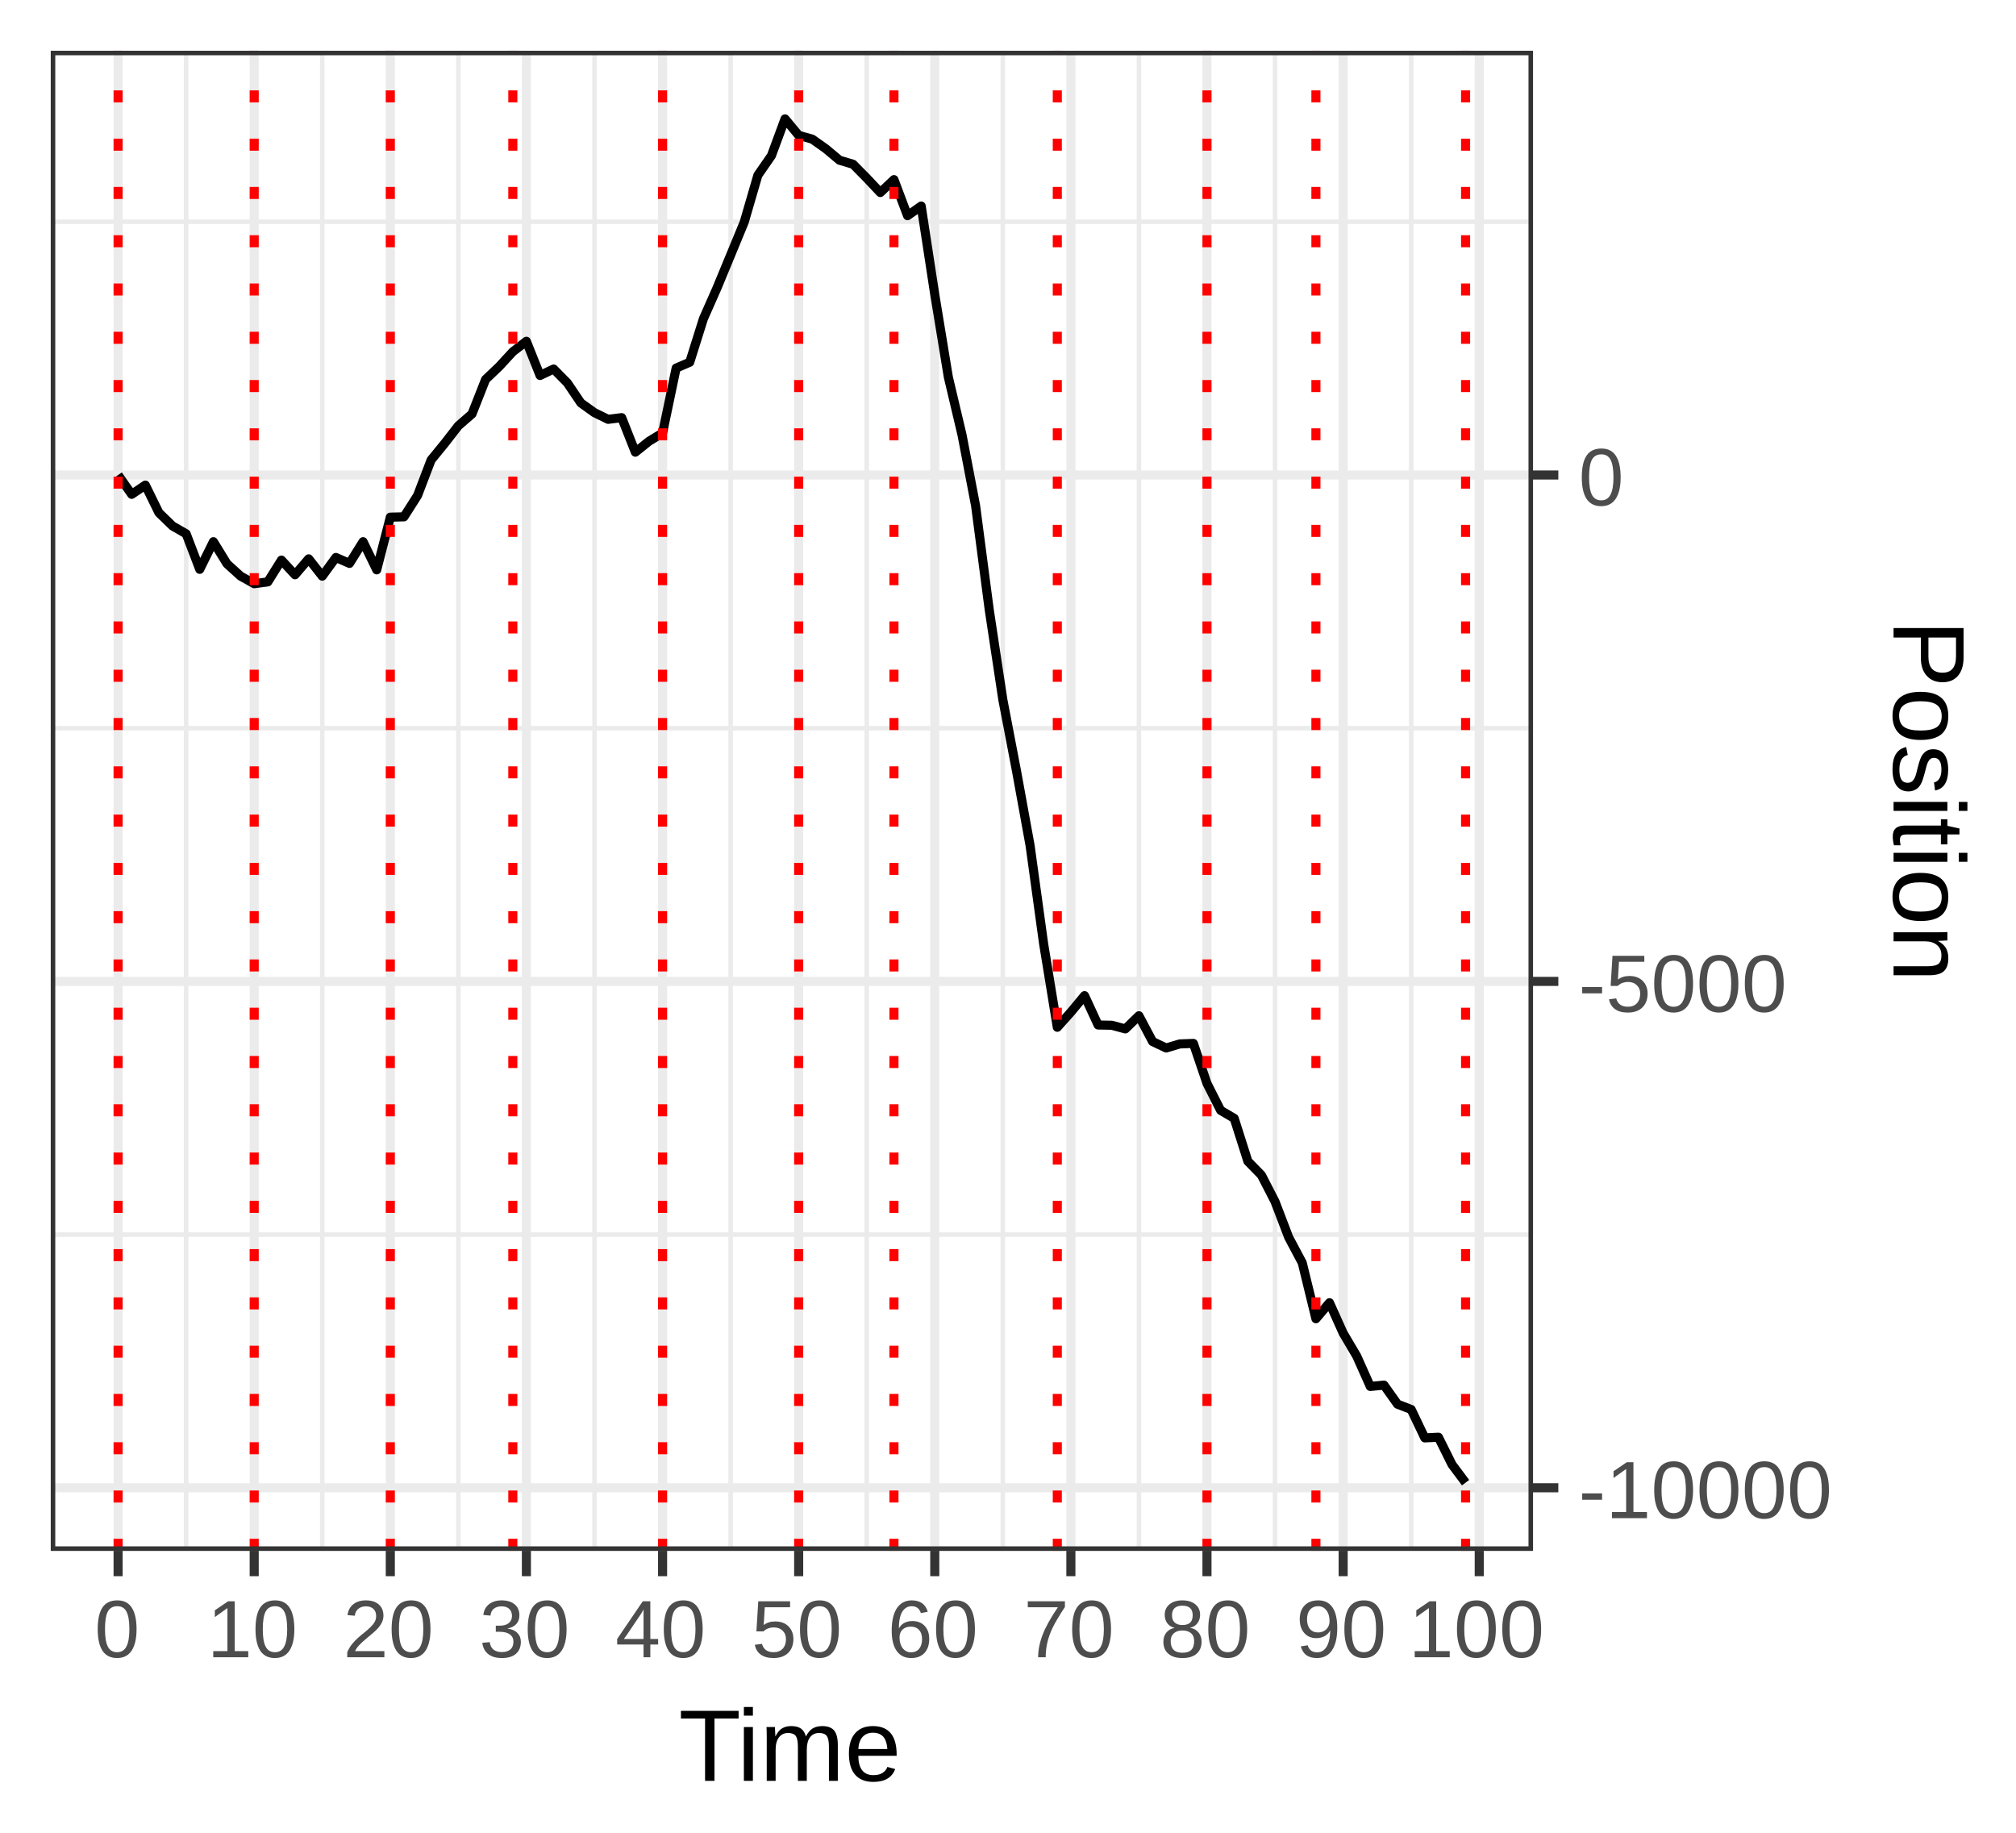
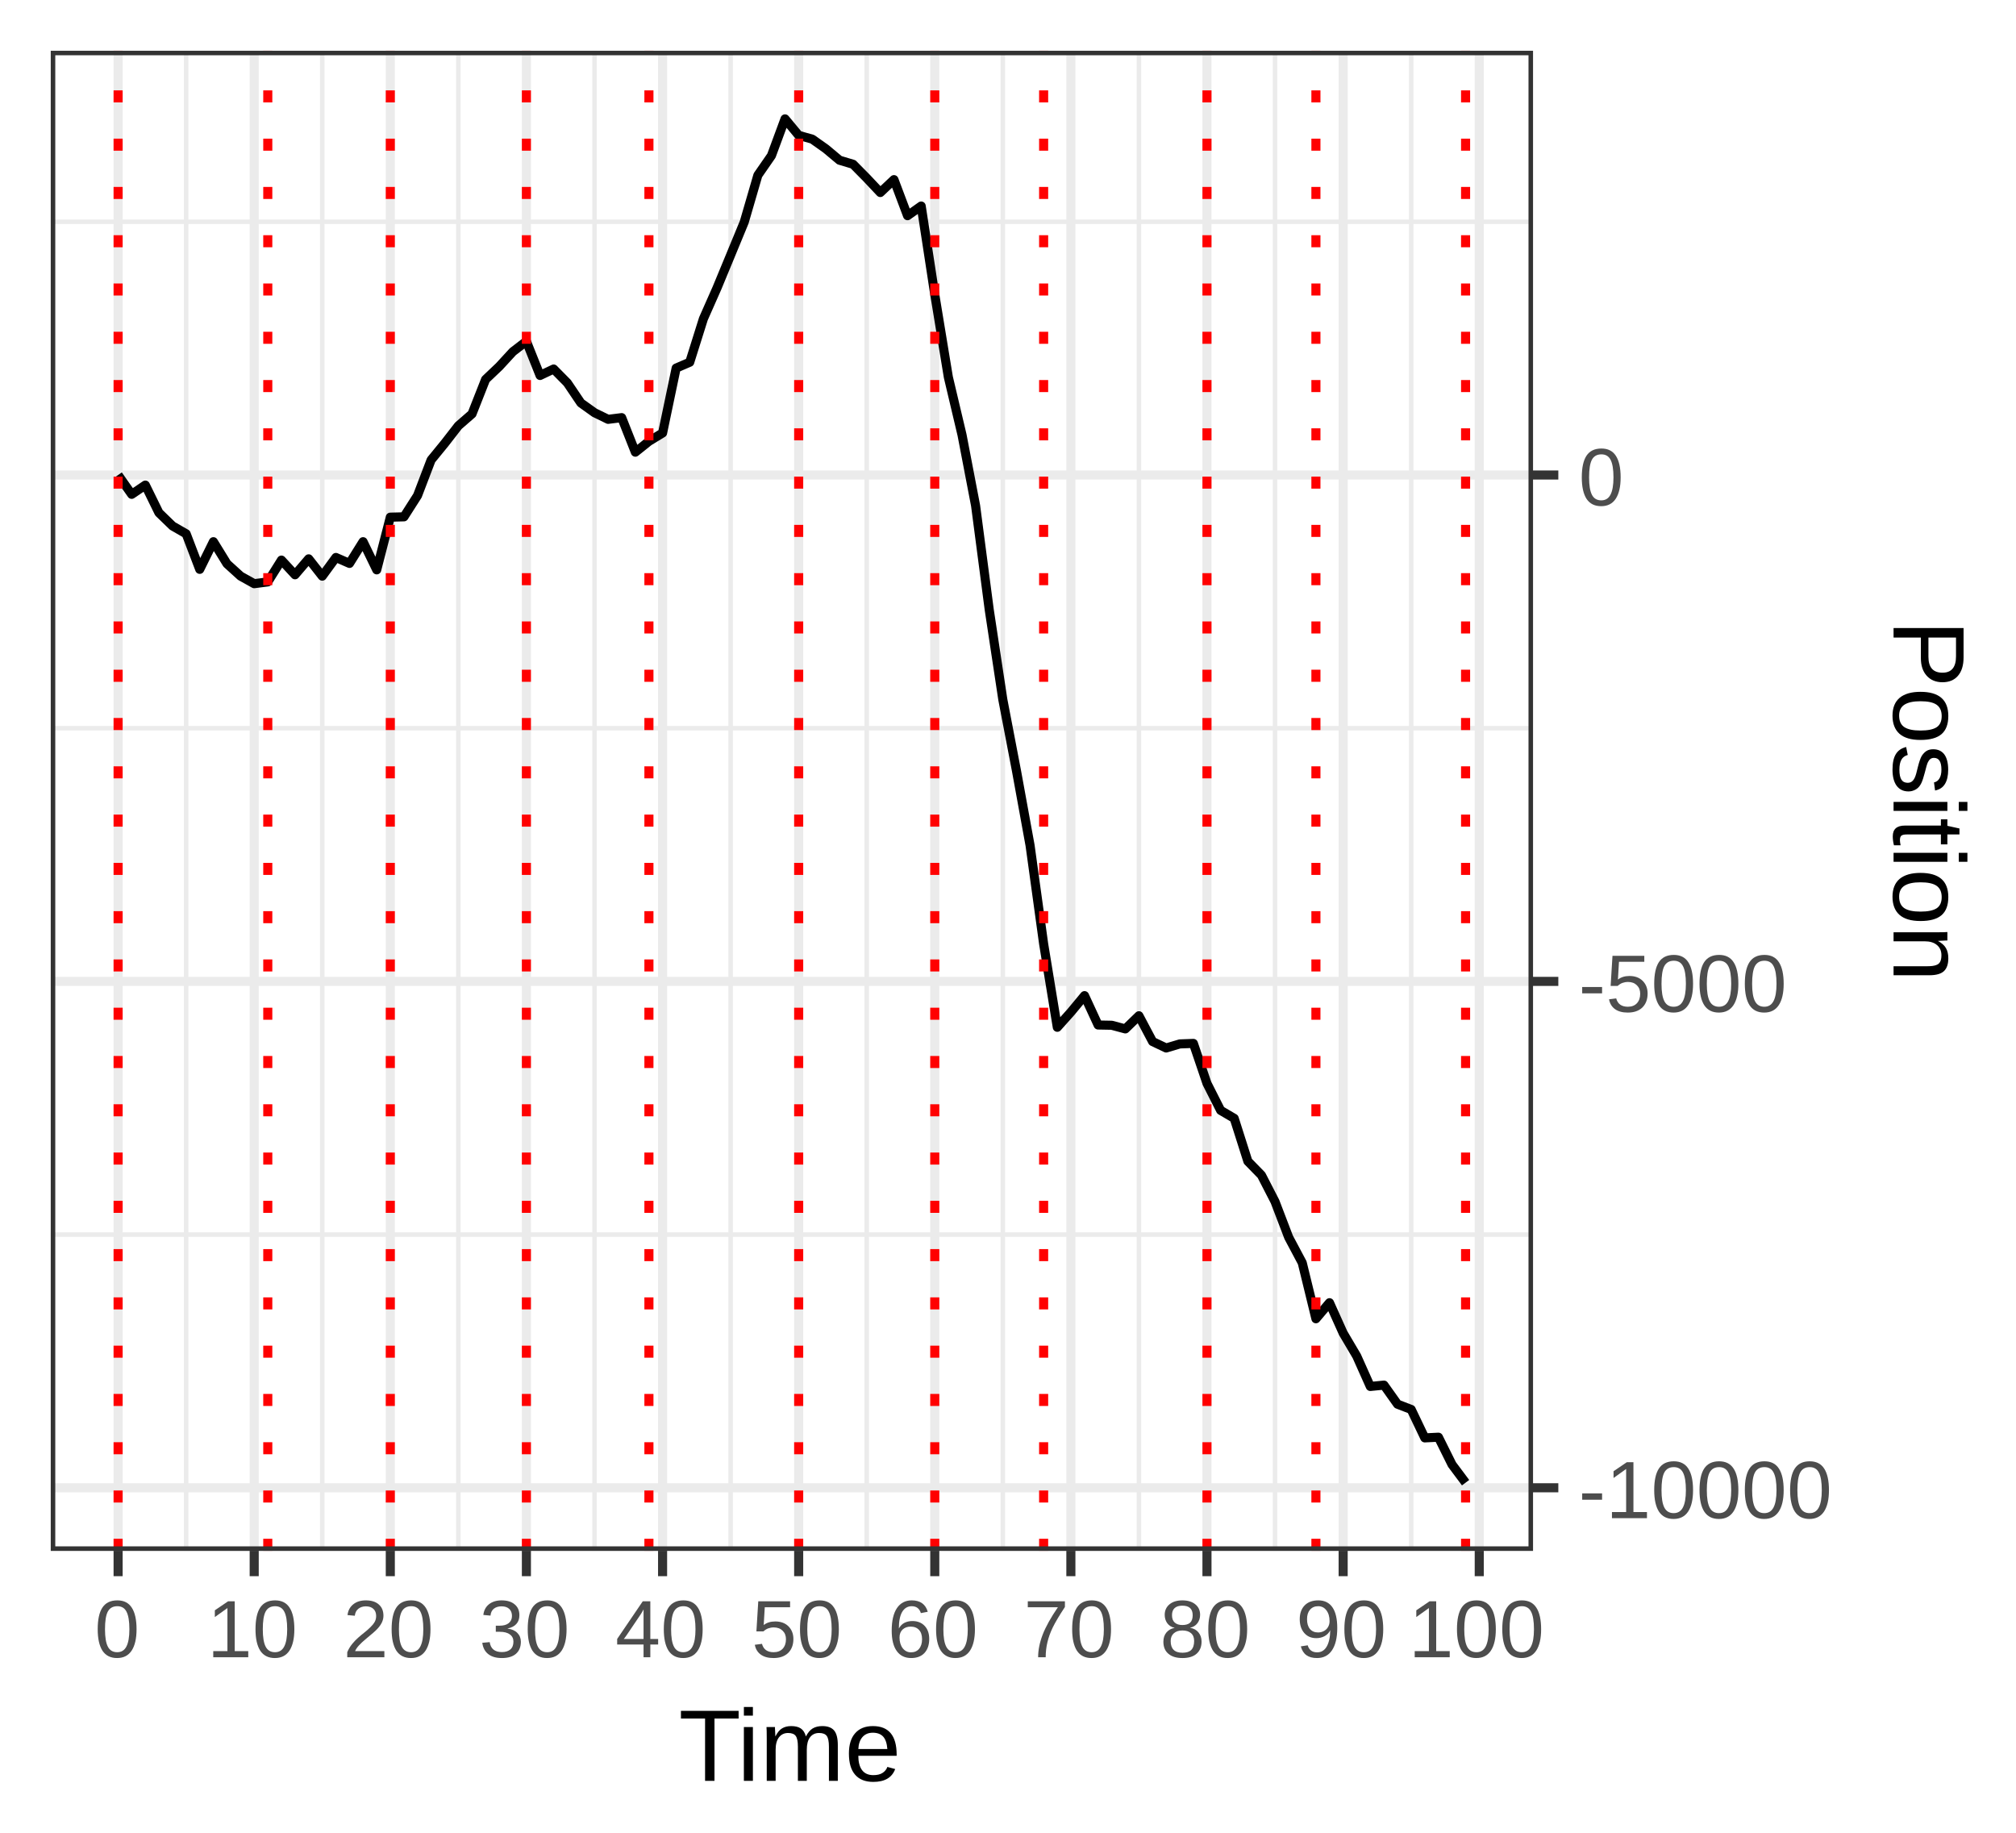
<svg xmlns="http://www.w3.org/2000/svg" viewBox="0 0 237.60 216.00">
  <defs>
    <style type="text/css">
    line, polyline, path, rect, circle {
      fill: none;
      stroke: #000000;
      stroke-linecap: round;
      stroke-linejoin: round;
      stroke-miterlimit: 10.00;
    }
  </style>
  </defs>
  <rect width="100%" height="100%" style="stroke: none; fill: #FFFFFF;" />
  <rect x="0.00" y="0.00" width="237.60" height="216.00" style="stroke-width: 1.07; stroke: #FFFFFF; fill: #FFFFFF;" />
  <defs>
    <clipPath id="cpNS45Nzc1OHwxODAuNjc0fDE4Mi43NzR8NS45Nzc1OA==">
      <rect x="5.98" y="5.98" width="174.70" height="176.80" />
    </clipPath>
  </defs>
  <rect x="5.98" y="5.98" width="174.70" height="176.80" style="stroke-width: 1.07; stroke: none; fill: #FFFFFF;" clip-path="url(#cpNS45Nzc1OHwxODAuNjc0fDE4Mi43NzR8NS45Nzc1OA==)" />
  <polyline points="5.98,145.50 180.67,145.50 " style="stroke-width: 0.53; stroke: #EBEBEB; stroke-linecap: butt;" clip-path="url(#cpNS45Nzc1OHwxODAuNjc0fDE4Mi43NzR8NS45Nzc1OA==)" />
  <polyline points="5.98,85.82 180.67,85.82 " style="stroke-width: 0.53; stroke: #EBEBEB; stroke-linecap: butt;" clip-path="url(#cpNS45Nzc1OHwxODAuNjc0fDE4Mi43NzR8NS45Nzc1OA==)" />
  <polyline points="5.98,26.14 180.67,26.14 " style="stroke-width: 0.53; stroke: #EBEBEB; stroke-linecap: butt;" clip-path="url(#cpNS45Nzc1OHwxODAuNjc0fDE4Mi43NzR8NS45Nzc1OA==)" />
  <polyline points="21.94,182.77 21.94,5.98 " style="stroke-width: 0.53; stroke: #EBEBEB; stroke-linecap: butt;" clip-path="url(#cpNS45Nzc1OHwxODAuNjc0fDE4Mi43NzR8NS45Nzc1OA==)" />
  <polyline points="37.98,182.77 37.98,5.98 " style="stroke-width: 0.53; stroke: #EBEBEB; stroke-linecap: butt;" clip-path="url(#cpNS45Nzc1OHwxODAuNjc0fDE4Mi43NzR8NS45Nzc1OA==)" />
  <polyline points="54.02,182.77 54.02,5.98 " style="stroke-width: 0.53; stroke: #EBEBEB; stroke-linecap: butt;" clip-path="url(#cpNS45Nzc1OHwxODAuNjc0fDE4Mi43NzR8NS45Nzc1OA==)" />
  <polyline points="70.07,182.77 70.07,5.98 " style="stroke-width: 0.53; stroke: #EBEBEB; stroke-linecap: butt;" clip-path="url(#cpNS45Nzc1OHwxODAuNjc0fDE4Mi43NzR8NS45Nzc1OA==)" />
  <polyline points="86.11,182.77 86.11,5.98 " style="stroke-width: 0.53; stroke: #EBEBEB; stroke-linecap: butt;" clip-path="url(#cpNS45Nzc1OHwxODAuNjc0fDE4Mi43NzR8NS45Nzc1OA==)" />
  <polyline points="102.15,182.77 102.15,5.98 " style="stroke-width: 0.53; stroke: #EBEBEB; stroke-linecap: butt;" clip-path="url(#cpNS45Nzc1OHwxODAuNjc0fDE4Mi43NzR8NS45Nzc1OA==)" />
  <polyline points="118.19,182.77 118.19,5.98 " style="stroke-width: 0.53; stroke: #EBEBEB; stroke-linecap: butt;" clip-path="url(#cpNS45Nzc1OHwxODAuNjc0fDE4Mi43NzR8NS45Nzc1OA==)" />
  <polyline points="134.23,182.77 134.23,5.98 " style="stroke-width: 0.53; stroke: #EBEBEB; stroke-linecap: butt;" clip-path="url(#cpNS45Nzc1OHwxODAuNjc0fDE4Mi43NzR8NS45Nzc1OA==)" />
  <polyline points="150.27,182.77 150.27,5.98 " style="stroke-width: 0.53; stroke: #EBEBEB; stroke-linecap: butt;" clip-path="url(#cpNS45Nzc1OHwxODAuNjc0fDE4Mi43NzR8NS45Nzc1OA==)" />
  <polyline points="166.32,182.77 166.32,5.98 " style="stroke-width: 0.53; stroke: #EBEBEB; stroke-linecap: butt;" clip-path="url(#cpNS45Nzc1OHwxODAuNjc0fDE4Mi43NzR8NS45Nzc1OA==)" />
  <polyline points="5.98,175.34 180.67,175.34 " style="stroke-width: 1.07; stroke: #EBEBEB; stroke-linecap: butt;" clip-path="url(#cpNS45Nzc1OHwxODAuNjc0fDE4Mi43NzR8NS45Nzc1OA==)" />
  <polyline points="5.98,115.66 180.67,115.66 " style="stroke-width: 1.07; stroke: #EBEBEB; stroke-linecap: butt;" clip-path="url(#cpNS45Nzc1OHwxODAuNjc0fDE4Mi43NzR8NS45Nzc1OA==)" />
  <polyline points="5.98,55.98 180.67,55.98 " style="stroke-width: 1.07; stroke: #EBEBEB; stroke-linecap: butt;" clip-path="url(#cpNS45Nzc1OHwxODAuNjc0fDE4Mi43NzR8NS45Nzc1OA==)" />
  <polyline points="13.92,182.77 13.92,5.98 " style="stroke-width: 1.07; stroke: #EBEBEB; stroke-linecap: butt;" clip-path="url(#cpNS45Nzc1OHwxODAuNjc0fDE4Mi43NzR8NS45Nzc1OA==)" />
  <polyline points="29.96,182.77 29.96,5.98 " style="stroke-width: 1.07; stroke: #EBEBEB; stroke-linecap: butt;" clip-path="url(#cpNS45Nzc1OHwxODAuNjc0fDE4Mi43NzR8NS45Nzc1OA==)" />
  <polyline points="46.00,182.77 46.00,5.98 " style="stroke-width: 1.07; stroke: #EBEBEB; stroke-linecap: butt;" clip-path="url(#cpNS45Nzc1OHwxODAuNjc0fDE4Mi43NzR8NS45Nzc1OA==)" />
  <polyline points="62.04,182.77 62.04,5.98 " style="stroke-width: 1.07; stroke: #EBEBEB; stroke-linecap: butt;" clip-path="url(#cpNS45Nzc1OHwxODAuNjc0fDE4Mi43NzR8NS45Nzc1OA==)" />
  <polyline points="78.09,182.77 78.09,5.98 " style="stroke-width: 1.07; stroke: #EBEBEB; stroke-linecap: butt;" clip-path="url(#cpNS45Nzc1OHwxODAuNjc0fDE4Mi43NzR8NS45Nzc1OA==)" />
  <polyline points="94.13,182.77 94.13,5.98 " style="stroke-width: 1.07; stroke: #EBEBEB; stroke-linecap: butt;" clip-path="url(#cpNS45Nzc1OHwxODAuNjc0fDE4Mi43NzR8NS45Nzc1OA==)" />
  <polyline points="110.17,182.77 110.17,5.98 " style="stroke-width: 1.07; stroke: #EBEBEB; stroke-linecap: butt;" clip-path="url(#cpNS45Nzc1OHwxODAuNjc0fDE4Mi43NzR8NS45Nzc1OA==)" />
  <polyline points="126.21,182.77 126.21,5.98 " style="stroke-width: 1.07; stroke: #EBEBEB; stroke-linecap: butt;" clip-path="url(#cpNS45Nzc1OHwxODAuNjc0fDE4Mi43NzR8NS45Nzc1OA==)" />
  <polyline points="142.25,182.77 142.25,5.98 " style="stroke-width: 1.07; stroke: #EBEBEB; stroke-linecap: butt;" clip-path="url(#cpNS45Nzc1OHwxODAuNjc0fDE4Mi43NzR8NS45Nzc1OA==)" />
  <polyline points="158.30,182.77 158.30,5.98 " style="stroke-width: 1.07; stroke: #EBEBEB; stroke-linecap: butt;" clip-path="url(#cpNS45Nzc1OHwxODAuNjc0fDE4Mi43NzR8NS45Nzc1OA==)" />
  <polyline points="174.34,182.77 174.34,5.98 " style="stroke-width: 1.07; stroke: #EBEBEB; stroke-linecap: butt;" clip-path="url(#cpNS45Nzc1OHwxODAuNjc0fDE4Mi43NzR8NS45Nzc1OA==)" />
  <polyline points="13.92,55.98 15.52,58.26 17.13,57.17 18.73,60.43 20.34,61.99 21.94,62.91 23.54,67.10 25.15,63.84 26.75,66.44 28.36,67.90 29.96,68.79 31.56,68.58 33.17,66.01 34.77,67.74 36.38,65.86 37.98,67.90 39.59,65.70 41.19,66.40 42.79,63.84 44.40,67.16 46.00,60.95 47.61,60.91 49.21,58.40 50.81,54.21 52.42,52.24 54.02,50.18 55.63,48.78 57.23,44.72 58.84,43.19 60.44,41.45 62.04,40.22 63.65,44.25 65.25,43.49 66.86,45.12 68.46,47.49 70.07,48.64 71.67,49.42 73.27,49.22 74.88,53.29 76.48,52.01 78.09,51.03 79.69,43.38 81.29,42.69 82.90,37.57 84.50,33.95 86.11,30.06 87.71,26.18 89.32,20.65 90.92,18.34 92.52,14.01 94.13,15.95 95.73,16.40 97.34,17.54 98.94,18.88 100.54,19.36 102.15,20.99 103.75,22.69 105.36,21.17 106.96,25.42 108.57,24.28 110.17,34.72 111.77,44.45 113.38,51.25 114.98,59.59 116.59,71.87 118.19,82.45 119.80,90.85 121.40,99.63 123.00,111.24 124.61,121.07 126.21,119.28 127.82,117.34 129.42,120.80 131.02,120.83 132.63,121.26 134.23,119.71 135.84,122.75 137.44,123.51 139.05,123.03 140.65,122.97 142.25,127.68 143.86,130.86 145.46,131.80 147.07,136.86 148.67,138.50 150.27,141.61 151.88,145.82 153.48,148.83 155.09,155.42 156.69,153.53 158.30,157.11 159.90,159.82 161.50,163.40 163.11,163.24 164.71,165.49 166.32,166.11 167.92,169.46 169.53,169.38 171.13,172.60 172.73,174.74 " style="stroke-width: 1.07; stroke-linecap: butt;" clip-path="url(#cpNS45Nzc1OHwxODAuNjc0fDE4Mi43NzR8NS45Nzc1OA==)" />
-   <line x1="29.96" y1="182.77" x2="29.96" y2="5.98" style="stroke-width: 1.07; stroke: #FF0000; stroke-dasharray: 1.42,4.27; stroke-linecap: butt;" clip-path="url(#cpNS45Nzc1OHwxODAuNjc0fDE4Mi43NzR8NS45Nzc1OA==)" />
+   <line x1="31.56" y1="182.77" x2="31.56" y2="5.98" style="stroke-width: 1.07; stroke: #FF0000; stroke-dasharray: 1.42,4.27; stroke-linecap: butt;" clip-path="url(#cpNS45Nzc1OHwxODAuNjc0fDE4Mi43NzR8NS45Nzc1OA==)" />
  <line x1="46.00" y1="182.77" x2="46.00" y2="5.98" style="stroke-width: 1.07; stroke: #FF0000; stroke-dasharray: 1.42,4.27; stroke-linecap: butt;" clip-path="url(#cpNS45Nzc1OHwxODAuNjc0fDE4Mi43NzR8NS45Nzc1OA==)" />
-   <line x1="60.44" y1="182.77" x2="60.44" y2="5.98" style="stroke-width: 1.07; stroke: #FF0000; stroke-dasharray: 1.42,4.27; stroke-linecap: butt;" clip-path="url(#cpNS45Nzc1OHwxODAuNjc0fDE4Mi43NzR8NS45Nzc1OA==)" />
-   <line x1="78.09" y1="182.77" x2="78.09" y2="5.98" style="stroke-width: 1.07; stroke: #FF0000; stroke-dasharray: 1.42,4.27; stroke-linecap: butt;" clip-path="url(#cpNS45Nzc1OHwxODAuNjc0fDE4Mi43NzR8NS45Nzc1OA==)" />
+   <line x1="62.04" y1="182.77" x2="62.04" y2="5.98" style="stroke-width: 1.07; stroke: #FF0000; stroke-dasharray: 1.42,4.27; stroke-linecap: butt;" clip-path="url(#cpNS45Nzc1OHwxODAuNjc0fDE4Mi43NzR8NS45Nzc1OA==)" />
+   <line x1="76.48" y1="182.77" x2="76.48" y2="5.98" style="stroke-width: 1.07; stroke: #FF0000; stroke-dasharray: 1.42,4.27; stroke-linecap: butt;" clip-path="url(#cpNS45Nzc1OHwxODAuNjc0fDE4Mi43NzR8NS45Nzc1OA==)" />
  <line x1="94.13" y1="182.77" x2="94.13" y2="5.98" style="stroke-width: 1.07; stroke: #FF0000; stroke-dasharray: 1.42,4.27; stroke-linecap: butt;" clip-path="url(#cpNS45Nzc1OHwxODAuNjc0fDE4Mi43NzR8NS45Nzc1OA==)" />
-   <line x1="105.36" y1="182.77" x2="105.36" y2="5.98" style="stroke-width: 1.07; stroke: #FF0000; stroke-dasharray: 1.42,4.27; stroke-linecap: butt;" clip-path="url(#cpNS45Nzc1OHwxODAuNjc0fDE4Mi43NzR8NS45Nzc1OA==)" />
-   <line x1="124.61" y1="182.77" x2="124.61" y2="5.98" style="stroke-width: 1.07; stroke: #FF0000; stroke-dasharray: 1.42,4.27; stroke-linecap: butt;" clip-path="url(#cpNS45Nzc1OHwxODAuNjc0fDE4Mi43NzR8NS45Nzc1OA==)" />
+   <line x1="110.17" y1="182.77" x2="110.17" y2="5.98" style="stroke-width: 1.07; stroke: #FF0000; stroke-dasharray: 1.42,4.27; stroke-linecap: butt;" clip-path="url(#cpNS45Nzc1OHwxODAuNjc0fDE4Mi43NzR8NS45Nzc1OA==)" />
+   <line x1="123.00" y1="182.77" x2="123.00" y2="5.98" style="stroke-width: 1.07; stroke: #FF0000; stroke-dasharray: 1.42,4.27; stroke-linecap: butt;" clip-path="url(#cpNS45Nzc1OHwxODAuNjc0fDE4Mi43NzR8NS45Nzc1OA==)" />
  <line x1="142.25" y1="182.77" x2="142.25" y2="5.98" style="stroke-width: 1.07; stroke: #FF0000; stroke-dasharray: 1.42,4.27; stroke-linecap: butt;" clip-path="url(#cpNS45Nzc1OHwxODAuNjc0fDE4Mi43NzR8NS45Nzc1OA==)" />
  <line x1="155.09" y1="182.77" x2="155.09" y2="5.98" style="stroke-width: 1.07; stroke: #FF0000; stroke-dasharray: 1.42,4.27; stroke-linecap: butt;" clip-path="url(#cpNS45Nzc1OHwxODAuNjc0fDE4Mi43NzR8NS45Nzc1OA==)" />
  <line x1="172.73" y1="182.77" x2="172.73" y2="5.98" style="stroke-width: 1.07; stroke: #FF0000; stroke-dasharray: 1.42,4.27; stroke-linecap: butt;" clip-path="url(#cpNS45Nzc1OHwxODAuNjc0fDE4Mi43NzR8NS45Nzc1OA==)" />
  <line x1="13.92" y1="182.77" x2="13.92" y2="5.98" style="stroke-width: 1.07; stroke: #FF0000; stroke-dasharray: 1.42,4.27; stroke-linecap: butt;" clip-path="url(#cpNS45Nzc1OHwxODAuNjc0fDE4Mi43NzR8NS45Nzc1OA==)" />
  <rect x="5.98" y="5.98" width="174.70" height="176.80" style="stroke-width: 1.07; stroke: #333333;" clip-path="url(#cpNS45Nzc1OHwxODAuNjc0fDE4Mi43NzR8NS45Nzc1OA==)" />
  <defs>
    <clipPath id="cpMHwyMzcuNnwyMTZ8MA==">
      <rect x="0.00" y="0.00" width="237.60" height="216.00" />
    </clipPath>
  </defs>
  <polyline points="180.67,175.34 183.66,175.34 " style="stroke-width: 1.07; stroke: #333333; stroke-linecap: butt;" clip-path="url(#cpMHwyMzcuNnwyMTZ8MA==)" />
  <polyline points="180.67,115.66 183.66,115.66 " style="stroke-width: 1.07; stroke: #333333; stroke-linecap: butt;" clip-path="url(#cpMHwyMzcuNnwyMTZ8MA==)" />
  <polyline points="180.67,55.98 183.66,55.98 " style="stroke-width: 1.07; stroke: #333333; stroke-linecap: butt;" clip-path="url(#cpMHwyMzcuNnwyMTZ8MA==)" />
  <g clip-path="url(#cpMHwyMzcuNnwyMTZ8MA==)">
    <text x="186.05" y="178.92" style="font-size: 9.60px; fill: #4D4D4D; font-family: Arial;" textLength="31.14px" lengthAdjust="spacingAndGlyphs">-10000</text>
  </g>
  <g clip-path="url(#cpMHwyMzcuNnwyMTZ8MA==)">
    <text x="186.05" y="119.24" style="font-size: 9.60px; fill: #4D4D4D; font-family: Arial;" textLength="25.58px" lengthAdjust="spacingAndGlyphs">-5000</text>
  </g>
  <g clip-path="url(#cpMHwyMzcuNnwyMTZ8MA==)">
    <text x="186.05" y="59.56" style="font-size: 9.60px; fill: #4D4D4D; font-family: Arial;" textLength="5.56px" lengthAdjust="spacingAndGlyphs">0</text>
  </g>
  <polyline points="13.92,185.76 13.92,182.77 " style="stroke-width: 1.07; stroke: #333333; stroke-linecap: butt;" clip-path="url(#cpMHwyMzcuNnwyMTZ8MA==)" />
  <polyline points="29.96,185.76 29.96,182.77 " style="stroke-width: 1.07; stroke: #333333; stroke-linecap: butt;" clip-path="url(#cpMHwyMzcuNnwyMTZ8MA==)" />
  <polyline points="46.00,185.76 46.00,182.77 " style="stroke-width: 1.07; stroke: #333333; stroke-linecap: butt;" clip-path="url(#cpMHwyMzcuNnwyMTZ8MA==)" />
  <polyline points="62.04,185.76 62.04,182.77 " style="stroke-width: 1.07; stroke: #333333; stroke-linecap: butt;" clip-path="url(#cpMHwyMzcuNnwyMTZ8MA==)" />
  <polyline points="78.09,185.76 78.09,182.77 " style="stroke-width: 1.07; stroke: #333333; stroke-linecap: butt;" clip-path="url(#cpMHwyMzcuNnwyMTZ8MA==)" />
  <polyline points="94.13,185.76 94.13,182.77 " style="stroke-width: 1.07; stroke: #333333; stroke-linecap: butt;" clip-path="url(#cpMHwyMzcuNnwyMTZ8MA==)" />
  <polyline points="110.17,185.76 110.17,182.77 " style="stroke-width: 1.07; stroke: #333333; stroke-linecap: butt;" clip-path="url(#cpMHwyMzcuNnwyMTZ8MA==)" />
  <polyline points="126.21,185.76 126.21,182.77 " style="stroke-width: 1.07; stroke: #333333; stroke-linecap: butt;" clip-path="url(#cpMHwyMzcuNnwyMTZ8MA==)" />
  <polyline points="142.25,185.76 142.25,182.77 " style="stroke-width: 1.07; stroke: #333333; stroke-linecap: butt;" clip-path="url(#cpMHwyMzcuNnwyMTZ8MA==)" />
  <polyline points="158.30,185.76 158.30,182.77 " style="stroke-width: 1.07; stroke: #333333; stroke-linecap: butt;" clip-path="url(#cpMHwyMzcuNnwyMTZ8MA==)" />
  <polyline points="174.34,185.76 174.34,182.77 " style="stroke-width: 1.07; stroke: #333333; stroke-linecap: butt;" clip-path="url(#cpMHwyMzcuNnwyMTZ8MA==)" />
  <g clip-path="url(#cpMHwyMzcuNnwyMTZ8MA==)">
    <text x="11.14" y="195.31" style="font-size: 9.60px; fill: #4D4D4D; font-family: Arial;" textLength="5.56px" lengthAdjust="spacingAndGlyphs">0</text>
  </g>
  <g clip-path="url(#cpMHwyMzcuNnwyMTZ8MA==)">
    <text x="24.40" y="195.31" style="font-size: 9.60px; fill: #4D4D4D; font-family: Arial;" textLength="11.12px" lengthAdjust="spacingAndGlyphs">10</text>
  </g>
  <g clip-path="url(#cpMHwyMzcuNnwyMTZ8MA==)">
    <text x="40.44" y="195.31" style="font-size: 9.60px; fill: #4D4D4D; font-family: Arial;" textLength="11.12px" lengthAdjust="spacingAndGlyphs">20</text>
  </g>
  <g clip-path="url(#cpMHwyMzcuNnwyMTZ8MA==)">
    <text x="56.48" y="195.31" style="font-size: 9.60px; fill: #4D4D4D; font-family: Arial;" textLength="11.12px" lengthAdjust="spacingAndGlyphs">30</text>
  </g>
  <g clip-path="url(#cpMHwyMzcuNnwyMTZ8MA==)">
    <text x="72.52" y="195.31" style="font-size: 9.60px; fill: #4D4D4D; font-family: Arial;" textLength="11.12px" lengthAdjust="spacingAndGlyphs">40</text>
  </g>
  <g clip-path="url(#cpMHwyMzcuNnwyMTZ8MA==)">
    <text x="88.57" y="195.31" style="font-size: 9.60px; fill: #4D4D4D; font-family: Arial;" textLength="11.12px" lengthAdjust="spacingAndGlyphs">50</text>
  </g>
  <g clip-path="url(#cpMHwyMzcuNnwyMTZ8MA==)">
    <text x="104.61" y="195.31" style="font-size: 9.60px; fill: #4D4D4D; font-family: Arial;" textLength="11.12px" lengthAdjust="spacingAndGlyphs">60</text>
  </g>
  <g clip-path="url(#cpMHwyMzcuNnwyMTZ8MA==)">
    <text x="120.65" y="195.31" style="font-size: 9.60px; fill: #4D4D4D; font-family: Arial;" textLength="11.12px" lengthAdjust="spacingAndGlyphs">70</text>
  </g>
  <g clip-path="url(#cpMHwyMzcuNnwyMTZ8MA==)">
    <text x="136.69" y="195.31" style="font-size: 9.60px; fill: #4D4D4D; font-family: Arial;" textLength="11.12px" lengthAdjust="spacingAndGlyphs">80</text>
  </g>
  <g clip-path="url(#cpMHwyMzcuNnwyMTZ8MA==)">
    <text x="152.73" y="195.31" style="font-size: 9.60px; fill: #4D4D4D; font-family: Arial;" textLength="11.12px" lengthAdjust="spacingAndGlyphs">90</text>
  </g>
  <g clip-path="url(#cpMHwyMzcuNnwyMTZ8MA==)">
    <text x="166.00" y="195.31" style="font-size: 9.60px; fill: #4D4D4D; font-family: Arial;" textLength="16.68px" lengthAdjust="spacingAndGlyphs">100</text>
  </g>
  <g clip-path="url(#cpMHwyMzcuNnwyMTZ8MA==)">
    <text x="79.99" y="209.88" style="font-size: 12.00px; font-family: Arial;" textLength="26.67px" lengthAdjust="spacingAndGlyphs">Time</text>
  </g>
  <g clip-path="url(#cpMHwyMzcuNnwyMTZ8MA==)">
    <text transform="translate(223.17,73.03) rotate(-270)" style="font-size: 12.00px; font-family: Arial;" textLength="42.69px" lengthAdjust="spacingAndGlyphs">Position</text>
  </g>
</svg>
